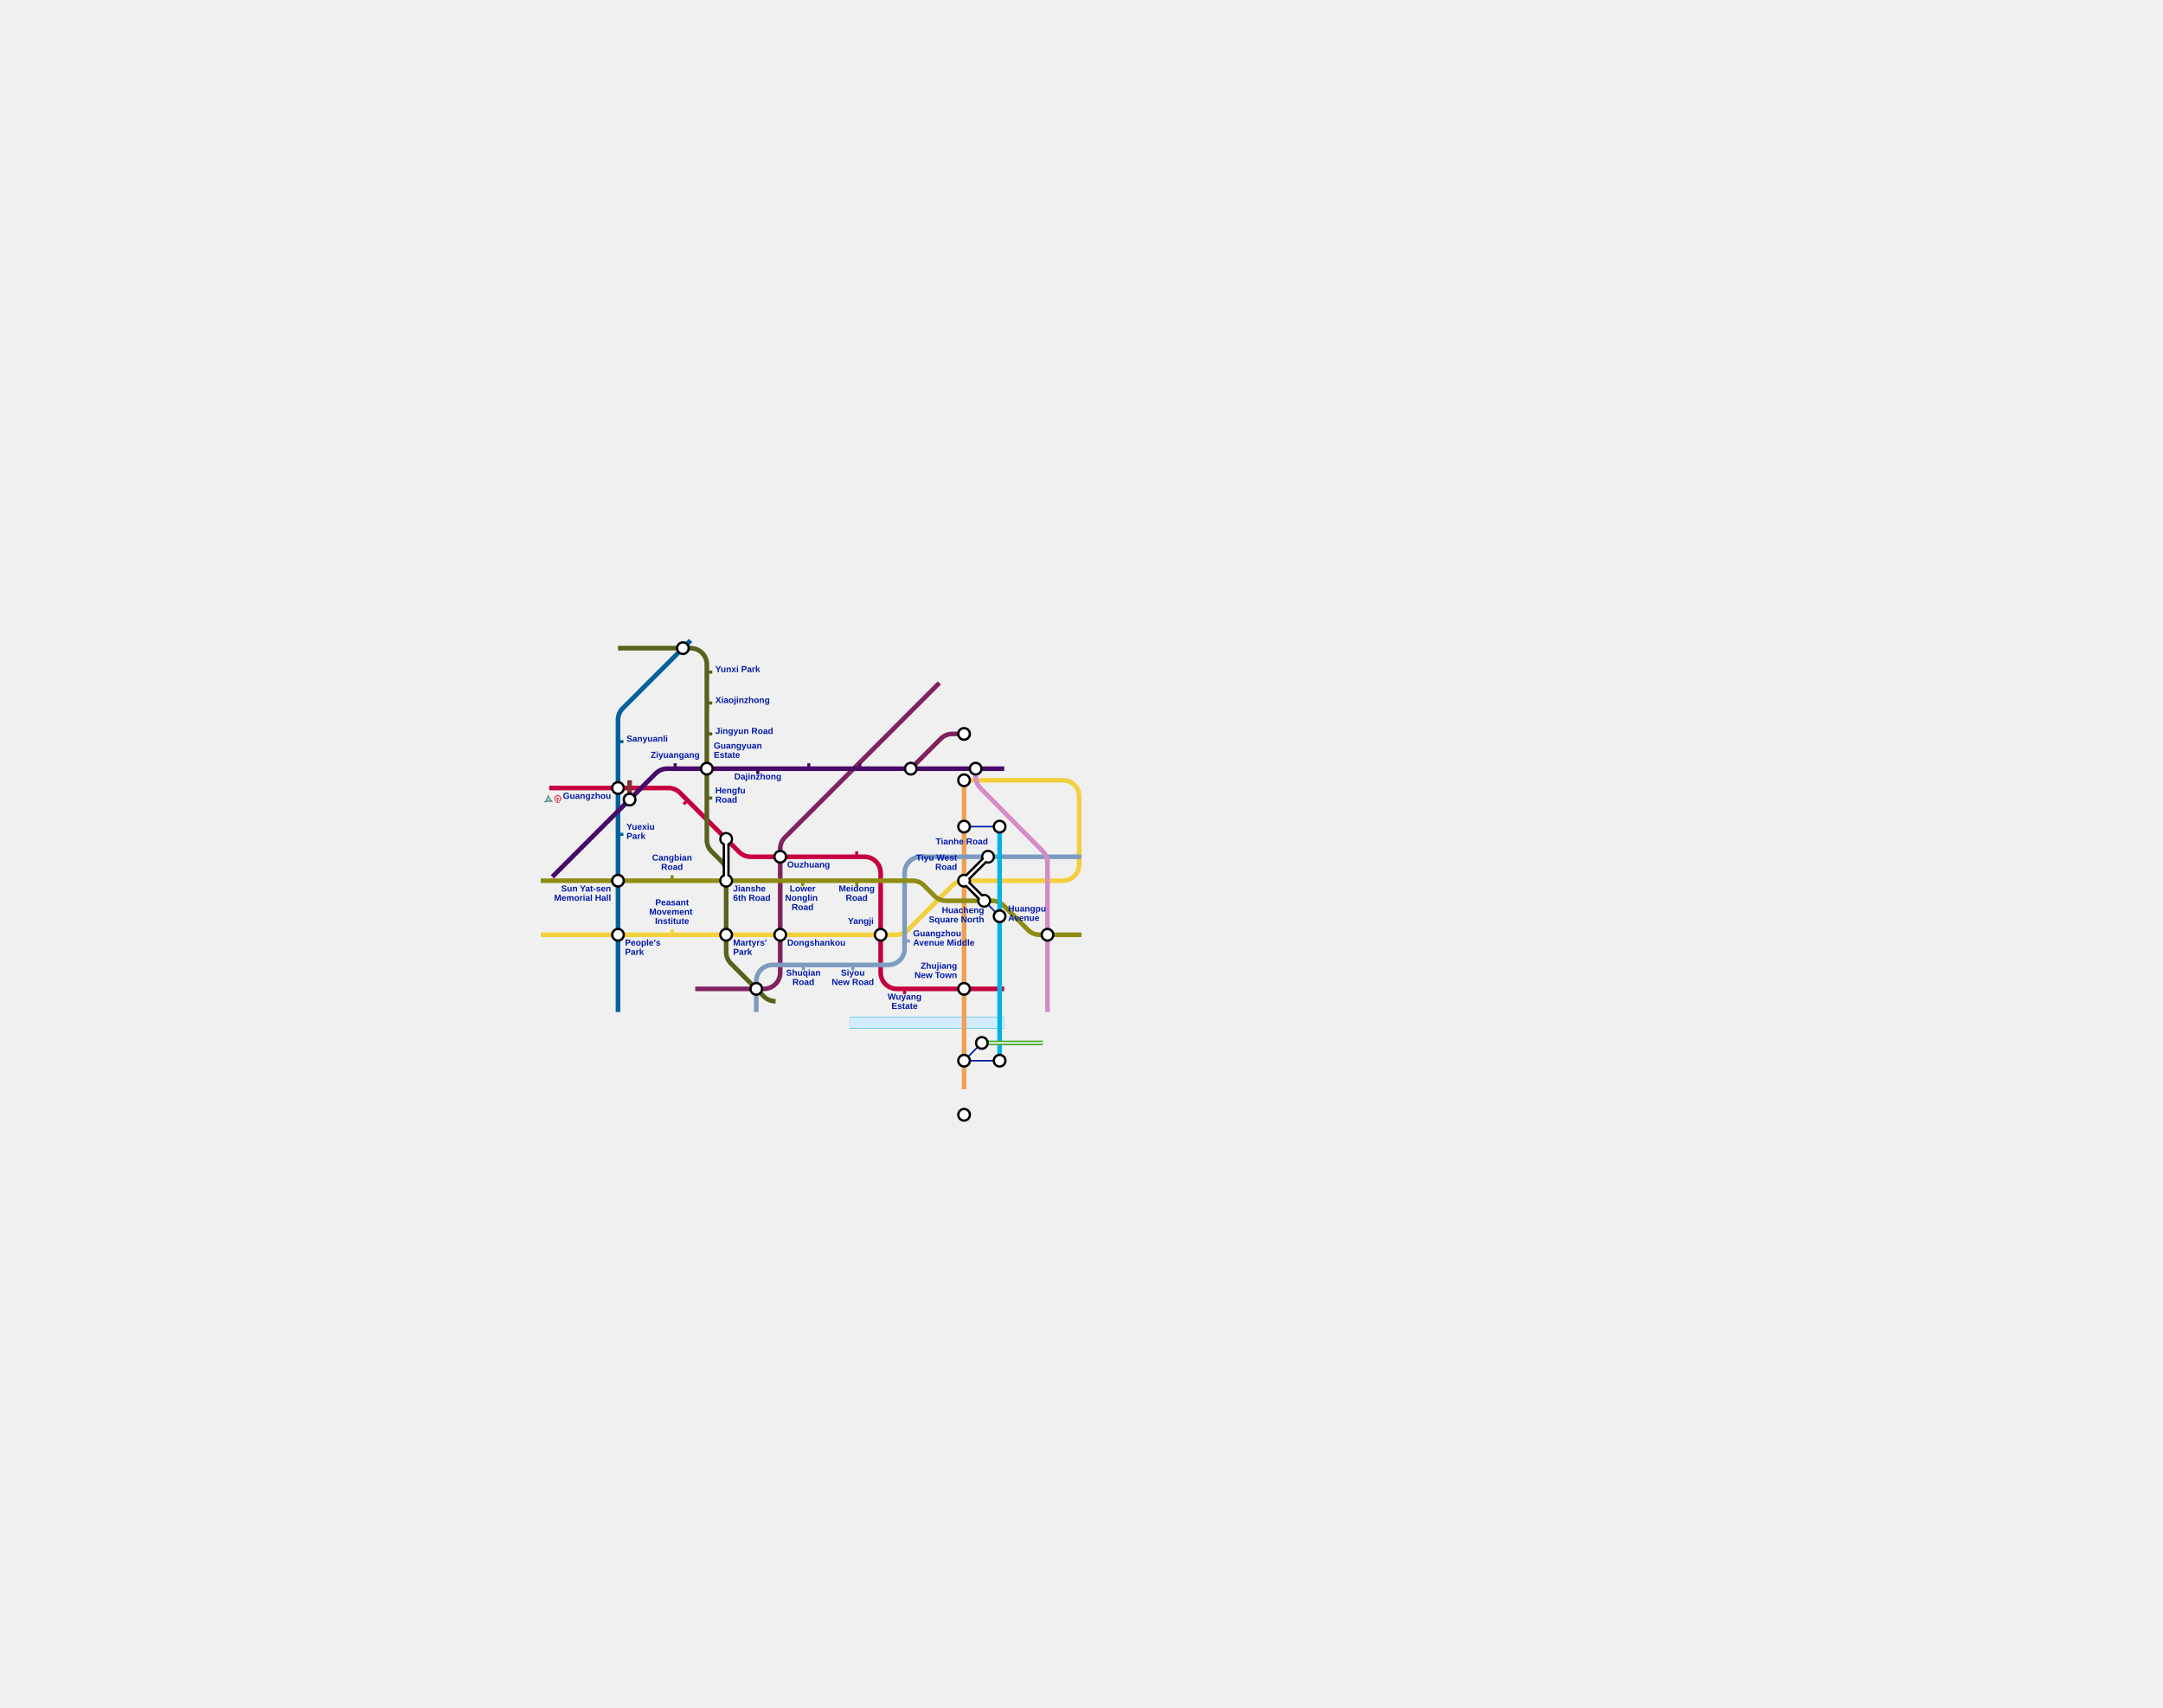
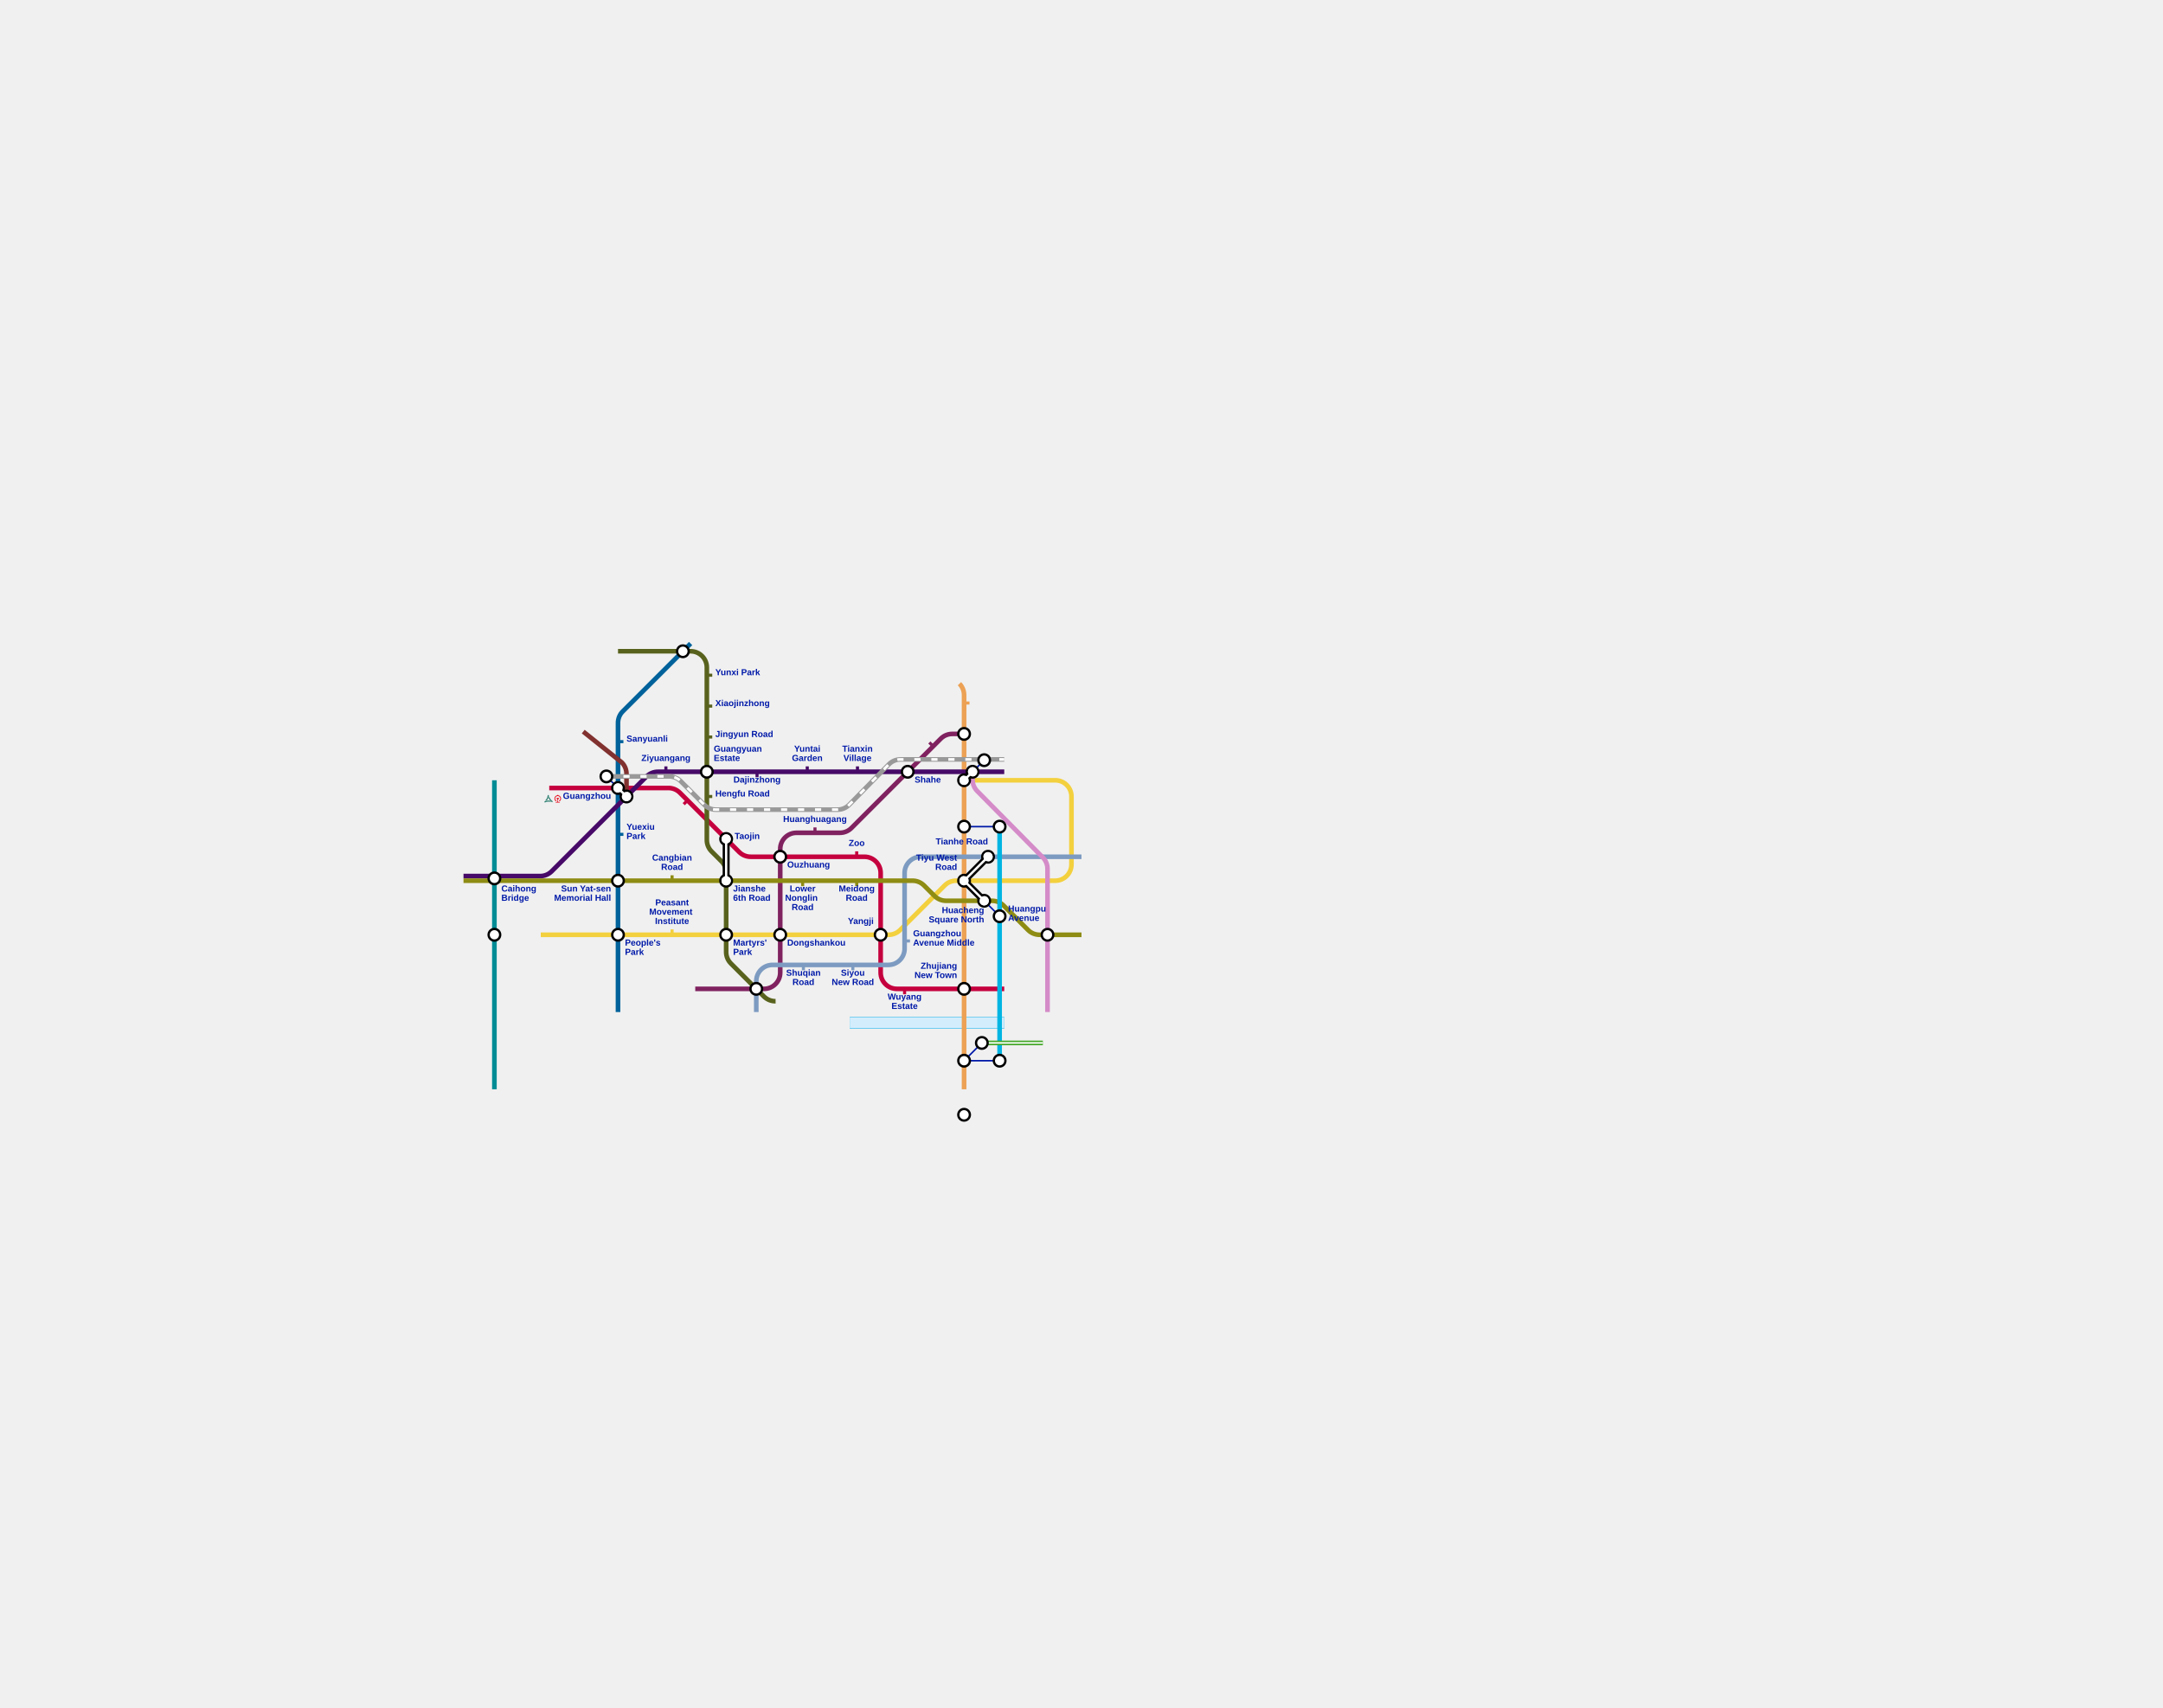
<svg xmlns="http://www.w3.org/2000/svg" xmlns:xlink="http://www.w3.org/1999/xlink" width="2800" height="2210" viewBox="-800 -1210 2800 2210">
  <style type="text/css">
        .LineDiagram {fill:none;stroke-width:6}
-         .NonMetro {stroke:#fff;stroke-width:2}
+         .NonGZMTR {stroke:#fff;stroke-width:2}
+         .Railway {stroke-dasharray:8,14;stroke-width:3.5;stroke:#fff}
        .DumbbellBG {stroke:#000;stroke-width:9}
        .DumbbellFG {stroke:#fff;stroke-width:3}
        .PaidTunnel {fill:none;stroke:#0019A8;stroke-width:2}
        .RiverBG {fill:none;stroke-width:15;stroke:#00ABE7}
        .RiverFG {fill:none;stroke-width:14;stroke:#D4EDFC}
        .FlagBox {fill:none;stroke-width:8}
        .FlagBoxNameEN {
            font-family:Arial,"Hiragino Mincho ProN","PingFang HK","Meiryo UI",Meiryo,"Microsoft Jhenghei UI","Arial Unicode MS",sans-serif;
            font-weight:bold;
            alignment-baseline:middle;
            text-anchor:middle;
            font-size:4.5pt;
        }
        .FlagBoxNameZH {
            font-family:Arial,"Hiragino Mincho ProN","PingFang HK","Meiryo UI",Meiryo,"Microsoft Jhenghei UI","Arial Unicode MS",sans-serif;
            font-weight:bold;
            alignment-baseline:central;
            text-anchor:middle;
            font-size:3.7pt;
        }
        .StationTick {fill:none;stroke-width:4}
        .StationNameEN {
            font-family:Arial,"Hiragino Mincho ProN","PingFang HK","Meiryo UI",Meiryo,"Microsoft Jhenghei UI","Arial Unicode MS",sans-serif;
            fill:#0019A8;
            font-weight:bold;
            alignment-baseline:middle;
        }
        .StationNameZH {
            font-family:Arial,"Hiragino Mincho ProN","PingFang HK","Meiryo UI",Meiryo,"Microsoft Jhenghei UI","Arial Unicode MS",sans-serif;
            fill:#0019A8;
            font-weight:bold;
            alignment-baseline:central;
        }
        .cgz1 {stroke:#F3D03E}
        .cgz2 {stroke:#00629B}
        .cgz3 {stroke:#ECA154}
        .cgz4 {stroke:#00843D}
        .cgz5 {stroke:#C5003E}
        .cgz6 {stroke:#80225F}
        .cgz7 {stroke:#97D700}
        .cgz8 {stroke:#008C95}
        .cgz9 {stroke:#71CC98}
        .cgz10 {stroke:#7D9BC1}
        .cgz11 {stroke:#470A68}
        .cgz12 {stroke:#59621D}
        .cgz13 {stroke:#8E8C13}
        .cgz14 {stroke:#81312F}
        .cgz18 {stroke:#D48BC8}
        .cgz21 {stroke:#201747}
        .cgz22 {stroke:#041E42}
        .cgf {stroke:#C4D600}
        .cgzapm {stroke:#00B5E2}
        .cgzthz1 {stroke:#44A729}
+         .cunknown {stroke:#999999}
        .TfLLU {fill:#0019A8}
        .CorporateGrey {fill:#868F98}
    </style>
  <defs>
    <path id="st" class="StationTick" d="M 2,0 H 7" />
    <path id="term" class="StationTick" d="M -7,0 H 7" />
    <g id="int">
      <circle cx="0" cy="0" r="9" fill="#000" />
      <circle cx="0" cy="0" r="6" fill="#fff" />
    </g>
    <path id="flagbox" class="FlagBox" d="M -30,0 H 30" />
    <use xlink:href="#st" id="stgz1" class="cgz1" />
    <use xlink:href="#st" id="stgz2" class="cgz2" />
+     <use xlink:href="#st" id="stgz3" class="cgz3" />
+     <use xlink:href="#st" id="stgz4" class="cgz4" />
    <use xlink:href="#st" id="stgz5" class="cgz5" />
+     <use xlink:href="#st" id="stgz6" class="cgz6" />
    <use xlink:href="#st" id="stgz8" class="cgz8" />
    <use xlink:href="#st" id="stgz10" class="cgz10" />
    <use xlink:href="#st" id="stgz11" class="cgz11" />
    <use xlink:href="#st" id="stgz12" class="cgz12" />
    <use xlink:href="#st" id="stgz13" class="cgz13" />
    <g id="chinarail" transform="scale(0.0165) translate(-260,-305)" style="stroke:none;fill:#E60012">
      <path d="                 M169,273.5c0-19,14.7-34.8,33.7-36.3c18.9-1.5,38.1-2.2,57.4-2.2c19.3,0,38.4,0.8,57.3,2.2                 c19,1.5,33.7,17.3,33.7,36.3v47.3l-51.3,14.7c-11.2,3.2-18.9,13.4-18.9,25v147.8c0,17.4,12.2,32.3,29.3,35.7l110.6,22.1              c4.9,1,8.4,5.2,8.4,10.2V599H91v-22.7c0-5,3.5-9.2,8.4-10.2L209.9,544c17-3.4,29.3-18.3,29.3-35.7V360.5c0-11.6-7.7-21.8-18.9-25              L169,320.8V273.5z M309.4,31.7c0.2-1.2,0.3-2.4,0.3-3.6c0-14-11.1-25.4-24.9-26C276.6,1.4,268.3,1,260,1c-8.3,0-16.6,0.4-24.7,1.1              c-13.9,0.6-24.9,12-24.9,26c0,1.2,0.1,2.5,0.3,3.6C90.6,54.8,0,160.3,0,287c0,97.2,53.4,182,132.4,226.6l36.8-48.1              C104.3,432.4,59.8,364.9,59.8,287c0-110.6,89.6-200.2,200.2-200.2S460.2,176.4,460.2,287c0,77.9-44.5,145.4-109.4,178.5              c15,19.6,25.6,33.5,36.8,48.1C466.6,469,520,384.2,520,287C520,160.3,429.4,54.8,309.4,31.7z             " />
    </g>
    <g id="prdir" fill="#2f8072" stroke="none" transform="scale(0.045) translate(-120,-110)">
      <path d="m 123.261,86.979 c 18.826,44.554 49.388,83.668 88.995,112.823 l 13.143,9.675 19.351,-26.286 -13.143,-9.675 c -48.909,-36.002 -82.086,-89.248 -93.069,-148.784 -0.418,3.388 -0.841,6.777 -1.384,10.135 -0.715,4.415 -1.538,8.803 -2.466,13.159 -0.928,4.357 -1.961,8.681 -3.099,12.973 -1.138,4.292 -2.379,8.549 -3.723,12.768 -1.343,4.219 -2.789,8.402 -4.335,12.542 -0.084,0.226 -0.185,0.444 -0.27,0.67 z" />
      <path d="M 75.718,153.262 C 104.986,114.754 123.694,68.776 129.262,19.911 L 131.11,3.696 98.68,0 96.832,16.215 c -6.875,60.34 -36.537,115.622 -82.703,154.786 3.147,-1.324 6.295,-2.645 9.479,-3.845 4.184,-1.578 8.4,-3.048 12.641,-4.412 4.24,-1.364 8.505,-2.621 12.794,-3.77 4.288,-1.15 8.598,-2.193 12.927,-3.128 4.328,-0.935 8.675,-1.764 13.035,-2.485 0.238,-0.04 0.477,-0.061 0.715,-0.099 z" />
      <path d="m 157.156,160.728 c -47.997,-5.973 -97.153,0.937 -142.205,20.66 L 0,187.933 13.089,217.834 28.039,211.289 c 55.633,-24.355 118.334,-26.465 175.385,-6.208 -2.725,-2.056 -5.449,-4.116 -8.085,-6.266 -3.466,-2.826 -6.854,-5.733 -10.163,-8.716 -3.309,-2.982 -6.537,-6.039 -9.685,-9.17 -3.148,-3.131 -6.214,-6.335 -9.196,-9.608 -2.982,-3.273 -5.881,-6.616 -8.694,-10.025 -0.153,-0.186 -0.292,-0.382 -0.445,-0.569 z" />
    </g>
  </defs>
  <g id="cht_switch" style="opacity:0;cursor:pointer">
    <g id="cht_switch_base">
      <rect x="-690" y="-1040" width="10" height="10" style="fill:#fff;stroke:#000;stroke-width:1" />
      <text x="-675" y="-1030" font-size="14px" class="stname">Traditional Chinese</text>
    </g>
    <g id="cht_switch_over" style="visibility:hidden;opacity:0">
      <use xlink:href="#enabled" x="-690" y="-1040" />
      <text x="-675" y="-1030" style="stroke:#243588;stroke-width:0.5;font-size:14px" class="stname">Traditional Chinese</text>
      <set begin="cht_switch_base.click" end="cht_switch_over.click" attributeName="visibility" attributeType="CSS" to="visible" />
      <set begin="cht_switch_base.click" end="cht_switch_over.click" attributeName="opacity" attributeType="CSS" to="1" />
    </g>
    <animate attributeName="opacity" attributeType="CSS" values="0; 1" keyTimes="0; 1" dur="0.5s" fill="freeze" />
  </g>
  <g class="RiverBG">
    <g id="Pearl_River">
      <path id="PearlRiver_Nansha" d="                 M 300,114 H 500             " />
    </g>
  </g>
  <use xlink:href="#Pearl_River" class="RiverFG" />
  <g class="LineDiagram">
-     <path id="GZ1_route" class="cgz1" d="             M -100,0             H 360 a 21,21 0 0,0 15,-6             L 433,-64 a 21,21 0 0,1 15,-6             H 576 a 21,21 0 0,0 21,-21             V -179 a 21,21 0 0,0 -21,-21             H 448         " />
-     <path id="GZ2_route" class="cgz2" d="             M 94,-381             L 6,-293 a 21,21 0 0,0 -6,15             V 100         " />
-     <path id="GZ3_route" class="cgz3" d="             M 448,-200             V 200         " />
+     <path id="GZ1_route" class="cgz1" d="             M -100,0             H 350 a 21,21 0 0,0 15,-6             L 423,-64 a 21,21 0 0,1 15,-6             H 566 a 21,21 0 0,0 21,-21             V -179 a 21,21 0 0,0 -21,-21             H 448         " />
+     <path id="GZ2_route" class="cgz2" d="             M 94,-377             L 6,-289 a 21,21 0 0,0 -6,15             V 100         " />
+     <path id="GZ3_route" class="cgz3" d="             M 442,-325 a 21,21 0 0,1 6,15             V 200         " />
    <path id="GZ5_route" class="cgz5" d="             M -89,-190             H 65 a 21,21 0 0,1 15,6             L 157,-107 a 21,21 0 0,0 15,6             H 319 a 21,21 0 0,1 21,21             V 49 a 21,21 0 0,0 21,21             H 500         " />
-     <path id="GZ6_route" class="cgz6" d="             M 100,70             H 189 a 21,21 0 0,0 21,-21             V -111 a 21,21 0 0,1 6,-15             L 416,-326             M 379,-215             L 418,-254 a 21,21 0 0,1 15,-6             H 448         " />
+     <path id="GZ6_route" class="cgz6" d="             M 100,70             H 189 a 21,21 0 0,0 21,-21             V -111 a 21,21 0 0,1 21,-21             H 287 a 21,21 0 0,0 15,-6             L 418,-254 a 21,21 0 0,1 15,-6             H 448         " />
+     <path id="GZ8_route" class="cgz8" d="             M -160,-200             V 200         " />
    <path id="GZ10_route" class="cgz10" d="             M 179,100             V 60 a 21,21 0 0,1 21,-21             H 350 a 21,21 0 0,0 21,-21             V -80 a 21,21 0 0,1 21,-21             H 600         " />
-     <path id="GZ11_route" class="cgz11" d="             M -85,-75             L 49,-209 a 21,21 0 0,1 15,-6             H 500         " />
-     <path id="GZ12_route" class="cgz12" d="             M 0,-371             H 94 a 21,21 0 0,1 21,21             V -123 a 21,21 0 0,0 6,15             M 121,-108             L 134,-95 a 21,21 0 0,1 6,15             V 22 a 21,21 0 0,0 6,15             L 189,80 a 21,21 0 0,0 15,6         " />
-     <path id="GZ13_route" class="cgz13" d="             M -100,-70             H 381 a 21,21 0 0,1 15,6             L 410,-50 a 21,21 0 0,0 15,6             H 484 a 21,21 0 0,1 15,6             L 531,-6 a 21,21 0 0,0 15,6             H 600         " />
-     <path id="GZ14_route" class="cgz14" d="             M 15,-175             V -200         " />
-     <path id="GZ18_route" class="cgz18" d="             M 463,-215             V -205 a 21,21 0 0,0 6,15             L 550,-108 a 21,21 0 0,1 6,15             V 100         " />
+     <path id="GZ11_route" class="cgz11" d="             M -200,-76             H -101 a 21,21 0 0,0 15,-6             L 37,-205 a 21,21 0 0,1 15,-6             H 500         " />
+     <path id="GZ12_route" class="cgz12" d="             M 0,-367             H 94 a 21,21 0 0,1 21,21             V -123 a 21,21 0 0,0 6,15             L 134,-95 a 21,21 0 0,1 6,15             V 22 a 21,21 0 0,0 6,15             L 189,80 a 21,21 0 0,0 15,6         " />
+     <path id="GZ13_route" class="cgz13" d="             M -200,-70             H 381 a 21,21 0 0,1 15,6             L 410,-50 a 21,21 0 0,0 15,6             H 484 a 21,21 0 0,1 15,6             L 531,-6 a 21,21 0 0,0 15,6             H 600         " />
+     <path id="GZ14_route" class="cgz14" d="             M 11,-179             V -208 a 21,21 0 0,0 -6,-15             L -45,-263         " />
+     <path id="GZ18_route" class="cgz18" d="             M 459,-211             V -201 a 21,21 0 0,0 6,15             L 550,-100 a 21,21 0 0,1 6,15             V 100         " />
    <path id="GZAPM_route" class="cgzapm" d="             M 494,-140             V 163         " />
    <g class="cgzthz1">
      <path id="GZTHZ1_route" d="                 M 471,140 H 550             " />
    </g>
-     <use xlink:href="#GZTHZ1_route" class="NonMetro" />
+     <use xlink:href="#GZTHZ1_route" class="NonGZMTR" />
+     <g class="cunknown">
+       <path id="Guangshen_Railway" d="                 M -15,-205                 H 66 a 21,21 0 0,1 15,6                 L 112,-168 a 21,21 0 0,0 15,6                 H 284 a 21,21 0 0,0 15,-6                 L 351,-221 a 21,21 0 0,1 15,-6                 H 500             " />
+     </g>
+     <use xlink:href="#Guangshen_Railway" class="Railway" />
+   </g>
+   <g id="Guangshen_Railway_station_icons">
+     <path class="PaidTunnel" d="             M -15,-205 L 0,-190             M 474,-226 L 459,-211         " />
+     <use xlink:href="#int" x="-15" y="-205" id="Guangzhou" />
+     <use xlink:href="#int" x="474" y="-226" id="Guangzhou" />
  </g>
  <g id="GZ1_station_icons">
+     <use xlink:href="#int" x="-160" y="0" id="Chen_Clan_Academy" />
    <use xlink:href="#int" x="0" y="0" id="Gongyuanqian" />
    <use xlink:href="#stgz1" transform="translate(70,0)rotate(-90)" id="Peasants_Movement_Institute" />
    <use xlink:href="#int" x="140" y="0" id="Martyrs_Park" />
    <use xlink:href="#int" x="210" y="0" id="Dongshankou" />
    <use xlink:href="#int" x="340" y="0" id="Yangji" />
    <use xlink:href="#int" x="448" y="-70" id="Tiyu_Xilu" />
    <use xlink:href="#int" x="448" y="-200" id="Guangzhou_East_Railway_Station" />
  </g>
  <g id="GZ2_station_icons">
-     <use xlink:href="#int" x="84" y="-371" id="Baiyun_Cultrual_Square" />
+     <use xlink:href="#int" x="84" y="-367" id="Baiyun_Cultrual_Square" />
    <use xlink:href="#stgz2" transform="translate(0,-250)" id="Sanyuanli" />
    <use xlink:href="#int" x="0" y="-190" id="Guangzhou_Railway_Station" />
    <use xlink:href="#stgz2" transform="translate(0,-130)" id="Yuexiu_Park" />
    <use xlink:href="#int" x="0" y="-70" id="SYS_Memorial_Hall" />
  </g>
  <g id="GZ3_station_icons">
-     <use xlink:href="#int" x="448" y="-260" id="Zhujiang_New_Town" />
+     <use xlink:href="#stgz3" transform="translate(448,-300)" id="Meihuayuan" />
+     <use xlink:href="#int" x="448" y="-260" id="Yantang" />
    <path class="PaidTunnel" d="             M 448,-140 H 494         " />
    <use xlink:href="#int" x="448" y="-140" id="Linhexi" />
    <use xlink:href="#int" x="448" y="70" id="Zhujiang_New_Town" />
    <path class="PaidTunnel" d="             M 448,163 H 494             M 448,163 L 471,140         " />
    <use xlink:href="#int" x="448" y="163" id="Canton_Tower" />
  </g>
  <g id="GZ5_station_icons">
    <use xlink:href="#stgz5" transform="translate(90,-174)rotate(135)" id="Xiaobei" />
    <use xlink:href="#int" x="140" y="-124" id="Taojin" />
    <use xlink:href="#int" x="210" y="-101" id="Ouzhuang" />
    <use xlink:href="#stgz5" transform="translate(309,-101)rotate(-90)" id="Zoo" />
    <use xlink:href="#stgz5" transform="translate(371,70)rotate(90)" id="Wuyangcun" />
  </g>
  <g id="GZ6_station_icons">
    <use xlink:href="#int" x="179" y="70" id="Donghu" />
+     <use xlink:href="#stgz6" transform="translate(255,-132)rotate(-90)" id="Huanghuagang" />
+     <use xlink:href="#stgz6" transform="translate(408,-244)rotate(-135)" id="Shaheding" />
  </g>
  <g id="GZ8_station_icons">
+     <use xlink:href="#int" x="-160" y="-73" id="Caihongqiao" />
    <use xlink:href="#int" x="448" y="233" id="Kecun" />
  </g>
  <g id="GZ10_station_icons">
    <use xlink:href="#stgz10" transform="translate(240,39)rotate(90)" id="Shuqian_Lu" />
    <use xlink:href="#stgz10" transform="translate(304,39)rotate(90)" id="Siyou_Xinmalu" />
    <use xlink:href="#stgz10" transform="translate(371,8)" id="Guangzhoudadaozhong" />
    <use xlink:href="#int" x="479" y="-101" id="Tianhe_Lu" />
  </g>
  <g id="GZ11_station_icons">
-     <use xlink:href="#int" x="15" y="-175" id="Guangzhou_Railway_Station_11" />
-     <use xlink:href="#stgz11" transform="translate(74,-215)rotate(-90)" id="Ziyuangang" />
-     <use xlink:href="#int" x="115" y="-215" id="Guangyuan_Xincun" />
-     <use xlink:href="#stgz11" transform="translate(181,-215)rotate(90)" id="Dajinzhong" />
-     <use xlink:href="#stgz11" transform="translate(247,-215)rotate(-90)" id="Yuntai_Garden" />
-     <use xlink:href="#stgz11" transform="translate(313,-215)rotate(-90)" id="Tianxincun" />
-     <use xlink:href="#int" transform="translate(379,-215)" id="Shahe" />
+     <use xlink:href="#int" x="11" y="-179" id="Guangzhou_Railway_Station_11" />
+     <g class="DumbbellBG">
+       <path id="GuangzhouRailwayStation_Interchange" d="                 M 11,-179 L 0,-190             " />
+     </g>
+     <use xlink:href="#GuangzhouRailwayStation_Interchange" class="DumbbellFG" />
+     <circle cx="11" cy="-179" r="6" fill="#fff" />
+     <circle cx="0" cy="-190" r="6" fill="#fff" />
+     <use xlink:href="#stgz11" transform="translate(62,-211)rotate(-90)" id="Ziyuangang" />
+     <use xlink:href="#int" x="115" y="-211" id="Guangyuan_Xincun" />
+     <use xlink:href="#stgz11" transform="translate(180,-211)rotate(90)" id="Dajinzhong" />
+     <use xlink:href="#stgz11" transform="translate(245,-211)rotate(-90)" id="Yuntai_Garden" />
+     <use xlink:href="#stgz11" transform="translate(310,-211)rotate(-90)" id="Tianxincun" />
+     <use xlink:href="#int" transform="translate(375,-211)" id="Shahe" />
  </g>
  <g id="GZ12_station_icons">
-     <use xlink:href="#stgz12" transform="translate(115,-340)" id="Yunxi_Park" />
-     <use xlink:href="#stgz12" transform="translate(115,-300)" id="Xiaojinzhong" />
-     <use xlink:href="#stgz12" transform="translate(115,-260)" id="Jingyun_Lu" />
-     <use xlink:href="#stgz12" transform="translate(115,-177)" id="Hengfu_Lu" />
+     <use xlink:href="#stgz12" transform="translate(115,-336)" id="Yunxi_Park" />
+     <use xlink:href="#stgz12" transform="translate(115,-296)" id="Xiaojinzhong" />
+     <use xlink:href="#stgz12" transform="translate(115,-256)" id="Jingyun_Lu" />
+     <use xlink:href="#stgz12" transform="translate(115,-179)" id="Hengfu_Lu" />
  </g>
  <g id="GZ13_station_icons">
    <use xlink:href="#stgz13" transform="translate(70,-70)rotate(-90)" id="Cangbian_Lu" />
    <use xlink:href="#int" x="140" y="-70" id="Jianshe_Liumalu" />
    <g class="DumbbellBG">
      <path id="Taojin_Interchange" d="                 M 140,-70 V -124             " />
    </g>
    <use xlink:href="#Taojin_Interchange" class="DumbbellFG" />
    <circle cx="140" cy="-70" r="6" fill="#fff" />
    <circle cx="140" cy="-124" r="6" fill="#fff" />
    <use xlink:href="#stgz13" transform="translate(239,-70)rotate(90)" id="Nonglin_Xialu" />
    <use xlink:href="#stgz13" transform="translate(309,-70)rotate(90)" id="Meidong_Lu" />
    <path class="PaidTunnel" d="             M 474,-44 L 494,-24         " />
    <use xlink:href="#int" x="474" y="-44" id="Huacheng_Square_North" />
    <g class="DumbbellBG">
      <path id="TiyuXilu_Interchange" d="                 M 448,-70 L 479,-101                 M 448,-70 L 474,-44             " />
    </g>
    <use xlink:href="#TiyuXilu_Interchange" class="DumbbellFG" />
    <circle cx="448" cy="-70" r="6" fill="#fff" />
    <circle cx="479" cy="-101" r="6" fill="#fff" />
    <circle cx="474" cy="-44" r="6" fill="#fff" />
  </g>
  <g id="GZ18_station_icons">
-     <use xlink:href="#int" x="463" y="-215" id="Guangzhou_East_Railway_Station_18" />
+     <use xlink:href="#int" x="459" y="-211" id="Guangzhou_East_Railway_Station_18" />
+     <g class="DumbbellBG">
+       <path id="GuangzhouEastRailwayStation_Interchange" d="                 M 459,-211 L 448,-200             " />
+     </g>
+     <use xlink:href="#GuangzhouEastRailwayStation_Interchange" class="DumbbellFG" />
+     <circle cx="459" cy="-211" r="6" fill="#fff" />
+     <circle cx="448" cy="-200" r="6" fill="#fff" />
    <use xlink:href="#int" x="556" y="0" id="Xiancun" />
  </g>
  <g id="GZAPM_station_icons">
    <use xlink:href="#int" x="494" y="-140" id="Linhexi" />
    <use xlink:href="#int" x="494" y="-24" id="Huangpu_Dadao" />
    <use xlink:href="#int" x="494" y="163" id="Canton_Tower_APM" />
  </g>
  <g id="GZTHZ1_station_icons">
    <use xlink:href="#int" x="471" y="140" id="Canton_Tower_THZ1" />
  </g>
  <g id="Station_names_EN" font-size="8.5pt" style="visibility:visible">
    <g id="GZ1_names_EN">
      <g text-anchor="start">
        <text x="9" y="14" class="StationNameEN">People's<tspan x="9" dy="12" class="StationNameEN">Park</tspan>
        </text>
        <text x="149" y="14" class="StationNameEN">Martyrs'<tspan x="149" dy="12" class="StationNameEN">Park</tspan>
        </text>
        <text x="219" y="14" class="StationNameEN">Dongshankou</text>
      </g>
      <g text-anchor="middle">
        <text x="70" y="-14" class="StationNameEN">Institute<tspan x="70" dy="-12" class="StationNameEN">Movement</tspan>
          <tspan x="70" dy="-12" class="StationNameEN">Peasant</tspan>
        </text>
      </g>
      <g text-anchor="end">
        <text x="331" y="-14" class="StationNameEN">Yangji</text>
        <text x="439" y="-84" class="StationNameEN">Road<tspan x="439" dy="-12" class="StationNameEN">Tiyu West</tspan>
        </text>
      </g>
    </g>
    <g id="GZ2_names_EN">
      <g text-anchor="start">
        <text x="11" y="-250" class="StationNameEN">Sanyuanli</text>
        <text x="11" y="-136" class="StationNameEN">Yuexiu<tspan x="11" dy="12" class="StationNameEN">Park</tspan>
        </text>
      </g>
      <g text-anchor="end">
        <text x="-9" y="-176" class="StationNameEN">Guangzhou</text>
        <use xlink:href="#chinarail" x="-78" y="-176" />
        <use xlink:href="#prdir" x="-90" y="-176" />
        <text x="-9" y="-56" class="StationNameEN">Sun Yat-sen<tspan x="-9" dy="12" class="StationNameEN">Memorial Hall</tspan>
        </text>
      </g>
    </g>
    <g id="GZ3_names_EN">
      <g text-anchor="end">
        <text x="439" y="56" class="StationNameEN">New Town<tspan x="439" dy="-12" class="StationNameEN">Zhujiang</tspan>
        </text>
      </g>
    </g>
    <g id="GZ5_names_EN">
      <g text-anchor="start">
+         <text x="151" y="-124" class="StationNameEN">Taojin</text>
        <text x="219" y="-87" class="StationNameEN">Ouzhuang</text>
      </g>
      <g text-anchor="middle">
+         <text x="309" y="-115" class="StationNameEN">Zoo</text>
        <text x="371" y="84" class="StationNameEN">Wuyang<tspan x="371" dy="12" class="StationNameEN">Estate</tspan>
        </text>
      </g>
    </g>
+     <g id="GZ6_names_EN">
+       <g text-anchor="middle">
+         <text x="255" y="-146" class="StationNameEN">Huanghuagang</text>
+       </g>
+     </g>
+     <g id="GZ8_names_EN">
+       <g text-anchor="start">
+         <text x="-151" y="-56" class="StationNameEN">Caihong<tspan x="-151" dy="12" class="StationNameEN">Bridge</tspan>
+         </text>
+       </g>
+     </g>
    <g id="GZ10_names_EN">
      <g text-anchor="start">
        <text x="382" y="2" class="StationNameEN">Guangzhou<tspan x="382" dy="12" class="StationNameEN">Avenue Middle</tspan>
        </text>
      </g>
      <g text-anchor="middle">
        <text x="240" y="53" class="StationNameEN">Shuqian<tspan x="240" dy="12" class="StationNameEN">Road</tspan>
        </text>
        <text x="304" y="53" class="StationNameEN">Siyou<tspan x="304" dy="12" class="StationNameEN">New Road</tspan>
        </text>
      </g>
      <g text-anchor="end">
        <text x="479" y="-117" class="StationNameEN">Tianhe Road</text>
      </g>
    </g>
    <g id="GZ11_names_EN">
      <g text-anchor="start">
-         <text x="124" y="-229" class="StationNameEN">Estate<tspan x="124" dy="-12" class="StationNameEN">Guangyuan</tspan>
-         </text>
-       </g>
-       <g text-anchor="middle">
-         <text x="74" y="-229" class="StationNameEN">Ziyuangang</text>
-         <text x="181" y="-201" class="StationNameEN">Dajinzhong</text>
+         <text x="124" y="-225" class="StationNameEN">Estate<tspan x="124" dy="-12" class="StationNameEN">Guangyuan</tspan>
+         </text>
+         <text x="384" y="-197" class="StationNameEN">Shahe</text>
+       </g>
+       <g text-anchor="middle">
+         <text x="62" y="-225" class="StationNameEN">Ziyuangang</text>
+         <text x="180" y="-197" class="StationNameEN">Dajinzhong</text>
+         <text x="245" y="-225" class="StationNameEN">Garden<tspan x="245" dy="-12" class="StationNameEN">Yuntai</tspan>
+         </text>
+         <text x="310" y="-225" class="StationNameEN">Village<tspan x="310" dy="-12" class="StationNameEN">Tianxin</tspan>
+         </text>
      </g>
    </g>
    <g id="GZ12_names_EN">
      <g text-anchor="start">
-         <text x="126" y="-340" class="StationNameEN">Yunxi Park</text>
-         <text x="126" y="-300" class="StationNameEN">Xiaojinzhong</text>
-         <text x="126" y="-260" class="StationNameEN">Jingyun Road</text>
-         <text x="126" y="-183" class="StationNameEN">Hengfu<tspan x="126" dy="12" class="StationNameEN">Road</tspan>
-         </text>
+         <text x="126" y="-336" class="StationNameEN">Yunxi Park</text>
+         <text x="126" y="-296" class="StationNameEN">Xiaojinzhong</text>
+         <text x="126" y="-256" class="StationNameEN">Jingyun Road</text>
+         <text x="126" y="-179" class="StationNameEN">Hengfu Road</text>
      </g>
    </g>
    <g id="GZ13_names_EN">
      <g text-anchor="start">
        <text x="149" y="-56" class="StationNameEN">Jianshe<tspan x="149" dy="12" class="StationNameEN">6th Road</tspan>
        </text>
      </g>
      <g text-anchor="middle">
        <text x="70" y="-84" class="StationNameEN">Road<tspan x="70" dy="-12" class="StationNameEN">Cangbian</tspan>
        </text>
        <text x="239" y="-56" class="StationNameEN">Lower<tspan x="239" dy="12" class="StationNameEN">Nonglin</tspan>
          <tspan x="239" dy="12" class="StationNameEN">Road</tspan>
        </text>
        <text x="309" y="-56" class="StationNameEN">Meidong<tspan x="309" dy="12" class="StationNameEN">Road</tspan>
        </text>
      </g>
      <g text-anchor="end">
        <text x="474" y="-28" class="StationNameEN">Huacheng<tspan x="474" dy="12" class="StationNameEN">Square North</tspan>
        </text>
      </g>
    </g>
    <g id="GZAPM_names_EN">
      <g text-anchor="start">
        <text x="505" y="-30" class="StationNameEN">Huangpu<tspan x="505" dy="12" class="StationNameEN">Avenue</tspan>
        </text>
      </g>
    </g>
    <set begin="cht_switch_base.click" end="cht_switch_over.click" attributeName="visibility" attributeType="CSS" to="hidden" />
  </g>
  <g id="Station_names_ZH" font-size="6.7pt" style="visibility:hidden">
    <g id="GZ1_names_ZH">
      <g text-anchor="start">
        <text x="9" y="14" class="StationNameZH">公園前</text>
        <text x="149" y="14" class="StationNameZH">烈士陵園</text>
      </g>
      <g text-anchor="middle">
        <text x="70" y="-14" class="StationNameZH">農講所</text>
      </g>
    </g>
    <g id="GZ13_names_ZH">
      <g text-anchor="start">
                
            </g>
      <g text-anchor="middle">
        <text x="70" y="-84" class="StationNameZH">倉邊路</text>
        <text x="239" y="-56" class="StationNameZH">農林下路</text>
        <text x="319" y="-56" class="StationNameZH">梅東路</text>
      </g>
    </g>
    <set begin="cht_switch_base.click" end="cht_switch_over.click" attributeName="visibility" attributeType="CSS" to="visible" />
  </g>
</svg>
